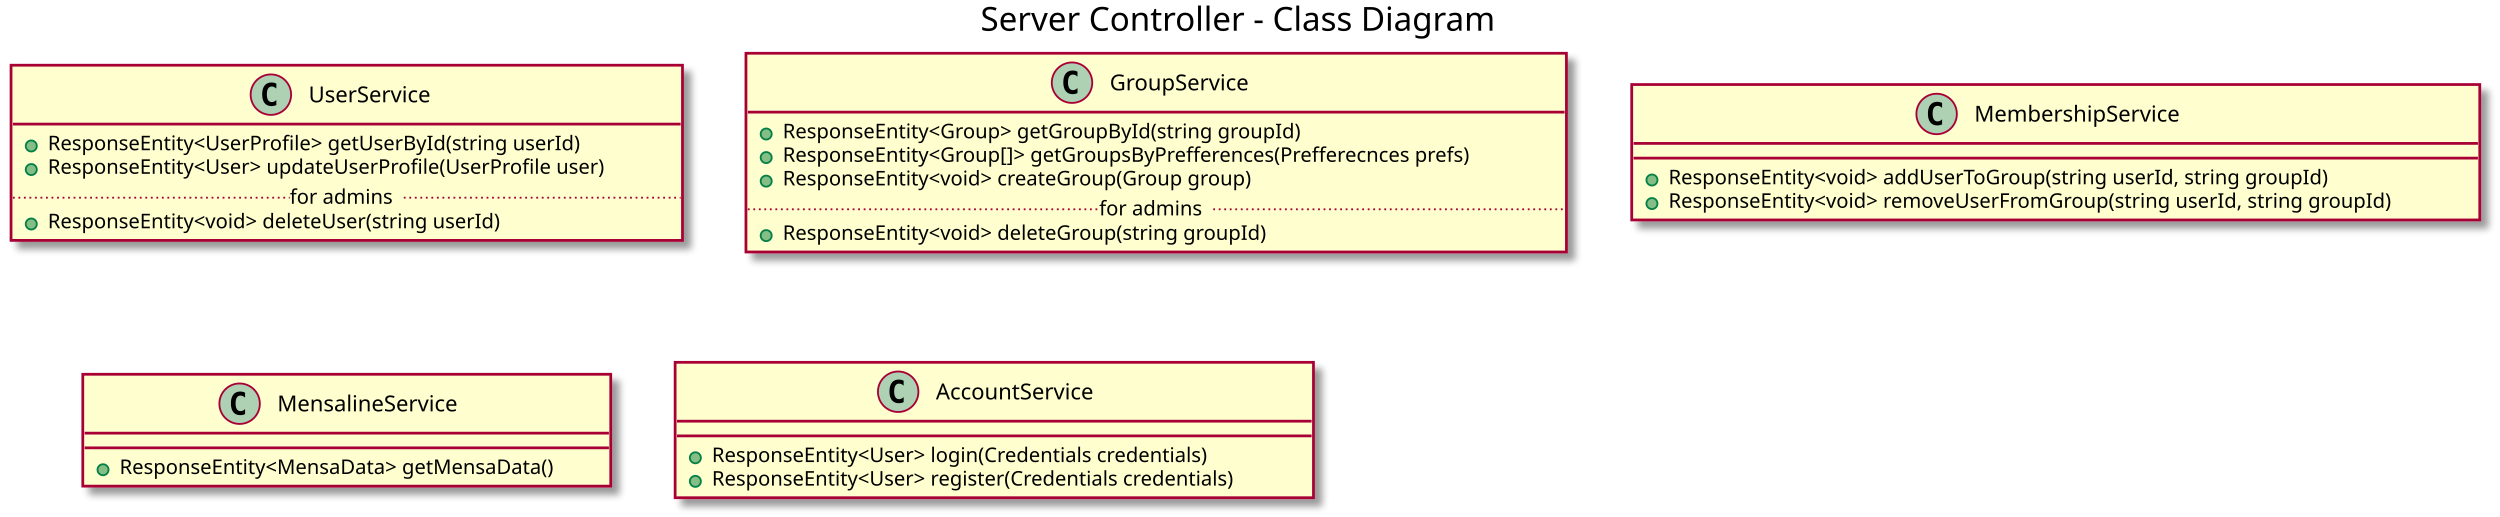
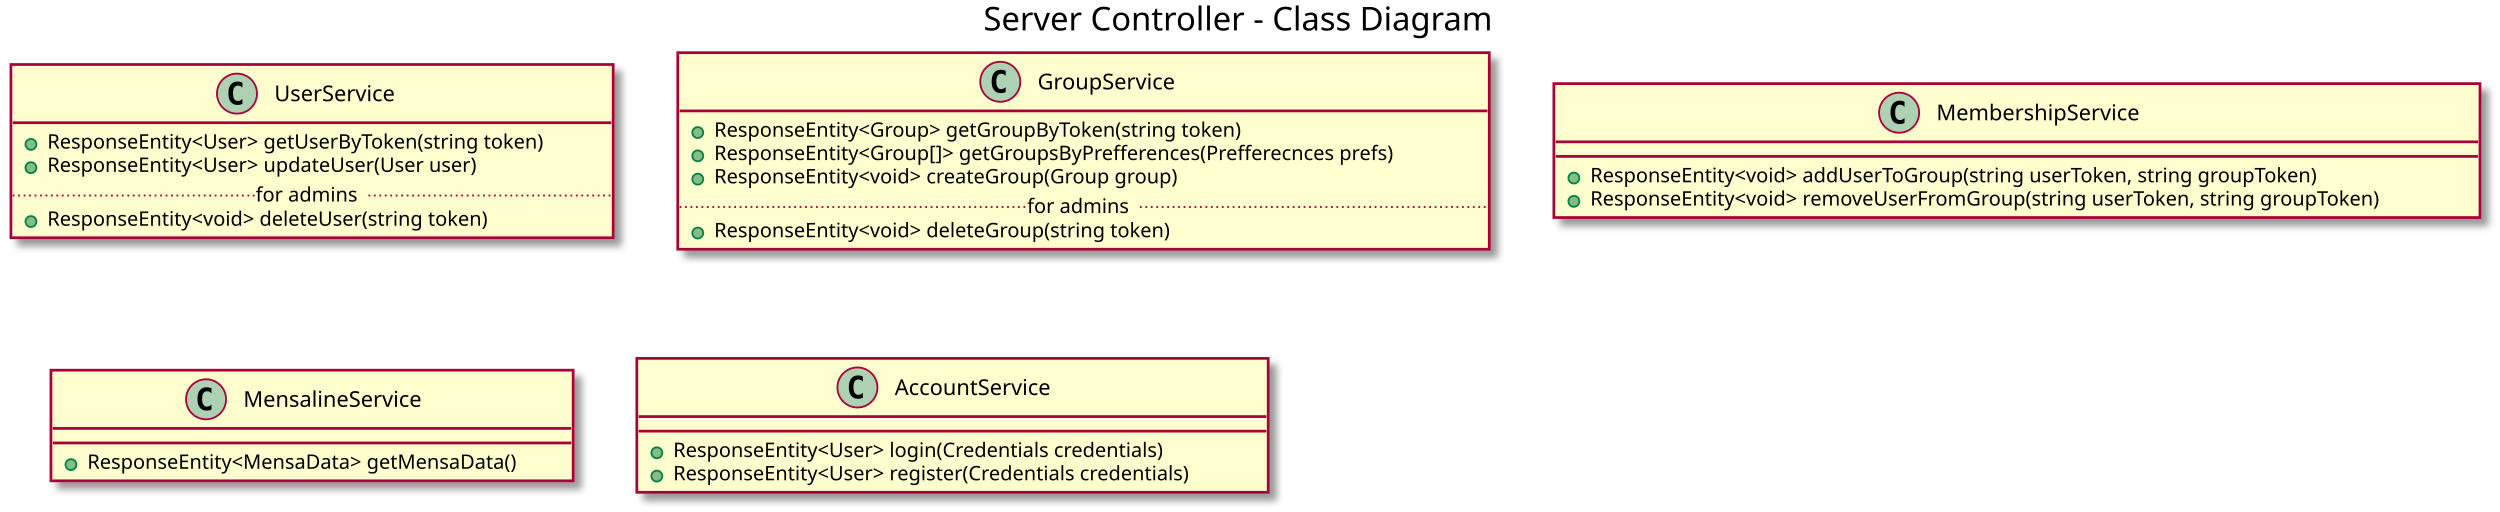
- <svg xmlns="http://www.w3.org/2000/svg" contentScriptType="application/ecmascript" contentStyleType="text/css" height="281px" preserveAspectRatio="none" style="width:1359px;height:281px;" version="1.1" viewBox="0 0 1359 281" width="1359px" zoomAndPan="magnify">
+ <svg xmlns="http://www.w3.org/2000/svg" contentScriptType="application/ecmascript" contentStyleType="text/css" height="281px" preserveAspectRatio="none" style="width:1374px;height:281px;" version="1.1" viewBox="0 0 1374 281" width="1374px" zoomAndPan="magnify">
  <defs>
-     <filter height="300%" id="f117koanh6hu09" width="300%" x="-1" y="-1">
+     <filter height="300%" id="f1hs5lidrti506" width="300%" x="-1" y="-1">
      <feGaussianBlur result="blurOut" stdDeviation="2.0" />
      <feColorMatrix in="blurOut" result="blurOut2" type="matrix" values="0 0 0 0 0 0 0 0 0 0 0 0 0 0 0 0 0 0 .4 0" />
      <feOffset dx="4.0" dy="4.0" in="blurOut2" result="blurOut3" />
      <feBlend in="SourceGraphic" in2="blurOut3" mode="normal" />
    </filter>
  </defs>
  <g>
-     <text fill="#000000" font-family="sans-serif" font-size="18" lengthAdjust="spacingAndGlyphs" textLength="300" x="533" y="16.708">Server Controller - Class Diagram</text>
-     <rect fill="#FEFECE" filter="url(#f117koanh6hu09)" height="95.219" id="UserService" style="stroke: #A80036; stroke-width: 1.5;" width="365" x="6" y="35.453" />
-     <ellipse cx="147.25" cy="51.453" fill="#ADD1B2" rx="11" ry="11" style="stroke: #A80036; stroke-width: 1.0;" />
-     <path d="M150.219,57.094 Q149.641,57.391 149,57.539 Q148.359,57.688 147.656,57.688 Q145.156,57.688 143.836,56.039 Q142.516,54.391 142.516,51.266 Q142.516,48.141 143.836,46.484 Q145.156,44.828 147.656,44.828 Q148.359,44.828 149.008,44.984 Q149.656,45.141 150.219,45.438 L150.219,48.156 Q149.594,47.578 149,47.305 Q148.406,47.031 147.781,47.031 Q146.438,47.031 145.75,48.102 Q145.062,49.172 145.062,51.266 Q145.062,53.359 145.75,54.43 Q146.438,55.5 147.781,55.5 Q148.406,55.5 149,55.227 Q149.594,54.953 150.219,54.375 L150.219,57.094 Z " />
-     <text fill="#000000" font-family="sans-serif" font-size="12" lengthAdjust="spacingAndGlyphs" textLength="74" x="167.75" y="55.607">UserService</text>
-     <line style="stroke: #A80036; stroke-width: 1.5;" x1="7" x2="370" y1="67.453" y2="67.453" />
+     <text fill="#000000" font-family="sans-serif" font-size="18" lengthAdjust="spacingAndGlyphs" textLength="300" x="540.5" y="16.708">Server Controller - Class Diagram</text>
+     <rect fill="#FEFECE" filter="url(#f1hs5lidrti506)" height="95.219" id="UserService" style="stroke: #A80036; stroke-width: 1.5;" width="331" x="6" y="35.453" />
+     <ellipse cx="130.25" cy="51.453" fill="#ADD1B2" rx="11" ry="11" style="stroke: #A80036; stroke-width: 1.0;" />
+     <path d="M133.219,57.094 Q132.641,57.391 132,57.539 Q131.359,57.688 130.656,57.688 Q128.156,57.688 126.836,56.039 Q125.516,54.391 125.516,51.266 Q125.516,48.141 126.836,46.484 Q128.156,44.828 130.656,44.828 Q131.359,44.828 132.008,44.984 Q132.656,45.141 133.219,45.438 L133.219,48.156 Q132.594,47.578 132,47.305 Q131.406,47.031 130.781,47.031 Q129.438,47.031 128.75,48.102 Q128.062,49.172 128.062,51.266 Q128.062,53.359 128.75,54.43 Q129.438,55.5 130.781,55.5 Q131.406,55.5 132,55.227 Q132.594,54.953 133.219,54.375 L133.219,57.094 Z " />
+     <text fill="#000000" font-family="sans-serif" font-size="12" lengthAdjust="spacingAndGlyphs" textLength="74" x="150.75" y="55.607">UserService</text>
+     <line style="stroke: #A80036; stroke-width: 1.5;" x1="7" x2="336" y1="67.453" y2="67.453" />
    <ellipse cx="17" cy="79.356" fill="#84BE84" rx="3" ry="3" style="stroke: #038048; stroke-width: 1.0;" />
-     <text fill="#000000" font-family="sans-serif" font-size="11" lengthAdjust="spacingAndGlyphs" textLength="322" x="26" y="81.664">ResponseEntity&lt;UserProfile&gt; getUserById(string userId)</text>
+     <text fill="#000000" font-family="sans-serif" font-size="11" lengthAdjust="spacingAndGlyphs" textLength="305" x="26" y="81.664">ResponseEntity&lt;User&gt; getUserByToken(string token)</text>
    <ellipse cx="17" cy="92.16" fill="#84BE84" rx="3" ry="3" style="stroke: #038048; stroke-width: 1.0;" />
-     <text fill="#000000" font-family="sans-serif" font-size="11" lengthAdjust="spacingAndGlyphs" textLength="339" x="26" y="94.468">ResponseEntity&lt;User&gt; updateUserProfile(UserProfile user)</text>
+     <text fill="#000000" font-family="sans-serif" font-size="11" lengthAdjust="spacingAndGlyphs" textLength="267" x="26" y="94.468">ResponseEntity&lt;User&gt; updateUser(User user)</text>
    <ellipse cx="17" cy="121.769" fill="#84BE84" rx="3" ry="3" style="stroke: #038048; stroke-width: 1.0;" />
-     <text fill="#000000" font-family="sans-serif" font-size="11" lengthAdjust="spacingAndGlyphs" textLength="275" x="26" y="124.078">ResponseEntity&lt;void&gt; deleteUser(string userId)</text>
-     <line style="stroke: #A80036; stroke-width: 1.0; stroke-dasharray: 1.0,2.0;" x1="7" x2="157.5" y1="107.465" y2="107.465" />
-     <text fill="#000000" font-family="sans-serif" font-size="11" lengthAdjust="spacingAndGlyphs" textLength="62" x="157.5" y="110.773">for admins</text>
-     <line style="stroke: #A80036; stroke-width: 1.0; stroke-dasharray: 1.0,2.0;" x1="219.5" x2="370" y1="107.465" y2="107.465" />
-     <rect fill="#FEFECE" filter="url(#f117koanh6hu09)" height="108.023" id="GroupService" style="stroke: #A80036; stroke-width: 1.5;" width="446" x="405.5" y="28.953" />
-     <ellipse cx="582.75" cy="44.953" fill="#ADD1B2" rx="11" ry="11" style="stroke: #A80036; stroke-width: 1.0;" />
-     <path d="M585.719,50.594 Q585.141,50.891 584.5,51.039 Q583.859,51.188 583.156,51.188 Q580.656,51.188 579.336,49.539 Q578.016,47.891 578.016,44.766 Q578.016,41.641 579.336,39.984 Q580.656,38.328 583.156,38.328 Q583.859,38.328 584.508,38.484 Q585.156,38.641 585.719,38.938 L585.719,41.656 Q585.094,41.078 584.5,40.805 Q583.906,40.531 583.281,40.531 Q581.938,40.531 581.25,41.602 Q580.562,42.672 580.562,44.766 Q580.562,46.859 581.25,47.93 Q581.938,49 583.281,49 Q583.906,49 584.5,48.727 Q585.094,48.453 585.719,47.875 L585.719,50.594 Z " />
-     <text fill="#000000" font-family="sans-serif" font-size="12" lengthAdjust="spacingAndGlyphs" textLength="83" x="603.25" y="49.107">GroupService</text>
-     <line style="stroke: #A80036; stroke-width: 1.5;" x1="406.5" x2="850.5" y1="60.953" y2="60.953" />
-     <ellipse cx="416.5" cy="72.856" fill="#84BE84" rx="3" ry="3" style="stroke: #038048; stroke-width: 1.0;" />
-     <text fill="#000000" font-family="sans-serif" font-size="11" lengthAdjust="spacingAndGlyphs" textLength="309" x="425.5" y="75.164">ResponseEntity&lt;Group&gt; getGroupById(string groupId)</text>
-     <ellipse cx="416.5" cy="85.66" fill="#84BE84" rx="3" ry="3" style="stroke: #038048; stroke-width: 1.0;" />
-     <text fill="#000000" font-family="sans-serif" font-size="11" lengthAdjust="spacingAndGlyphs" textLength="420" x="425.5" y="87.968">ResponseEntity&lt;Group[]&gt; getGroupsByPrefferences(Prefferecnces prefs)</text>
-     <ellipse cx="416.5" cy="98.465" fill="#84BE84" rx="3" ry="3" style="stroke: #038048; stroke-width: 1.0;" />
-     <text fill="#000000" font-family="sans-serif" font-size="11" lengthAdjust="spacingAndGlyphs" textLength="283" x="425.5" y="100.773">ResponseEntity&lt;void&gt; createGroup(Group group)</text>
-     <ellipse cx="416.5" cy="128.074" fill="#84BE84" rx="3" ry="3" style="stroke: #038048; stroke-width: 1.0;" />
-     <text fill="#000000" font-family="sans-serif" font-size="11" lengthAdjust="spacingAndGlyphs" textLength="290" x="425.5" y="130.382">ResponseEntity&lt;void&gt; deleteGroup(string groupId)</text>
-     <line style="stroke: #A80036; stroke-width: 1.0; stroke-dasharray: 1.0,2.0;" x1="406.5" x2="597.5" y1="113.769" y2="113.769" />
-     <text fill="#000000" font-family="sans-serif" font-size="11" lengthAdjust="spacingAndGlyphs" textLength="62" x="597.5" y="117.078">for admins</text>
-     <line style="stroke: #A80036; stroke-width: 1.0; stroke-dasharray: 1.0,2.0;" x1="659.5" x2="850.5" y1="113.769" y2="113.769" />
-     <rect fill="#FEFECE" filter="url(#f117koanh6hu09)" height="73.609" id="MembershipService" style="stroke: #A80036; stroke-width: 1.5;" width="461" x="887" y="45.953" />
-     <ellipse cx="1052.75" cy="61.953" fill="#ADD1B2" rx="11" ry="11" style="stroke: #A80036; stroke-width: 1.0;" />
-     <path d="M1055.719,67.594 Q1055.141,67.891 1054.5,68.039 Q1053.859,68.188 1053.156,68.188 Q1050.656,68.188 1049.336,66.539 Q1048.016,64.891 1048.016,61.766 Q1048.016,58.641 1049.336,56.984 Q1050.656,55.328 1053.156,55.328 Q1053.859,55.328 1054.508,55.484 Q1055.156,55.641 1055.719,55.938 L1055.719,58.656 Q1055.094,58.078 1054.5,57.805 Q1053.906,57.531 1053.281,57.531 Q1051.938,57.531 1051.25,58.602 Q1050.562,59.672 1050.562,61.766 Q1050.562,63.859 1051.25,64.93 Q1051.938,66 1053.281,66 Q1053.906,66 1054.5,65.727 Q1055.094,65.453 1055.719,64.875 L1055.719,67.594 Z " />
-     <text fill="#000000" font-family="sans-serif" font-size="12" lengthAdjust="spacingAndGlyphs" textLength="121" x="1073.25" y="66.107">MembershipService</text>
-     <line style="stroke: #A80036; stroke-width: 1.5;" x1="888" x2="1347" y1="77.953" y2="77.953" />
-     <line style="stroke: #A80036; stroke-width: 1.5;" x1="888" x2="1347" y1="85.953" y2="85.953" />
-     <ellipse cx="898" cy="97.856" fill="#84BE84" rx="3" ry="3" style="stroke: #038048; stroke-width: 1.0;" />
-     <text fill="#000000" font-family="sans-serif" font-size="11" lengthAdjust="spacingAndGlyphs" textLength="398" x="907" y="100.164">ResponseEntity&lt;void&gt; addUserToGroup(string userId, string groupId)</text>
-     <ellipse cx="898" cy="110.66" fill="#84BE84" rx="3" ry="3" style="stroke: #038048; stroke-width: 1.0;" />
-     <text fill="#000000" font-family="sans-serif" font-size="11" lengthAdjust="spacingAndGlyphs" textLength="435" x="907" y="112.968">ResponseEntity&lt;void&gt; removeUserFromGroup(string userId, string groupId)</text>
-     <rect fill="#FEFECE" filter="url(#f117koanh6hu09)" height="60.805" id="MensalineService" style="stroke: #A80036; stroke-width: 1.5;" width="287" x="45" y="203.453" />
-     <ellipse cx="130.25" cy="219.453" fill="#ADD1B2" rx="11" ry="11" style="stroke: #A80036; stroke-width: 1.0;" />
-     <path d="M133.219,225.094 Q132.641,225.391 132,225.539 Q131.359,225.688 130.656,225.688 Q128.156,225.688 126.836,224.039 Q125.516,222.391 125.516,219.266 Q125.516,216.141 126.836,214.484 Q128.156,212.828 130.656,212.828 Q131.359,212.828 132.008,212.984 Q132.656,213.141 133.219,213.438 L133.219,216.156 Q132.594,215.578 132,215.305 Q131.406,215.031 130.781,215.031 Q129.438,215.031 128.75,216.102 Q128.062,217.172 128.062,219.266 Q128.062,221.359 128.75,222.43 Q129.438,223.5 130.781,223.5 Q131.406,223.5 132,223.227 Q132.594,222.953 133.219,222.375 L133.219,225.094 Z " />
-     <text fill="#000000" font-family="sans-serif" font-size="12" lengthAdjust="spacingAndGlyphs" textLength="108" x="150.75" y="223.607">MensalineService</text>
-     <line style="stroke: #A80036; stroke-width: 1.5;" x1="46" x2="331" y1="235.453" y2="235.453" />
-     <line style="stroke: #A80036; stroke-width: 1.5;" x1="46" x2="331" y1="243.453" y2="243.453" />
-     <ellipse cx="56" cy="255.356" fill="#84BE84" rx="3" ry="3" style="stroke: #038048; stroke-width: 1.0;" />
-     <text fill="#000000" font-family="sans-serif" font-size="11" lengthAdjust="spacingAndGlyphs" textLength="261" x="65" y="257.664">ResponseEntity&lt;MensaData&gt; getMensaData()</text>
-     <rect fill="#FEFECE" filter="url(#f117koanh6hu09)" height="73.609" id="AccountService" style="stroke: #A80036; stroke-width: 1.5;" width="347" x="367" y="196.953" />
-     <ellipse cx="488.25" cy="212.953" fill="#ADD1B2" rx="11" ry="11" style="stroke: #A80036; stroke-width: 1.0;" />
-     <path d="M491.219,218.594 Q490.641,218.891 490,219.039 Q489.359,219.188 488.656,219.188 Q486.156,219.188 484.836,217.539 Q483.516,215.891 483.516,212.766 Q483.516,209.641 484.836,207.984 Q486.156,206.328 488.656,206.328 Q489.359,206.328 490.008,206.484 Q490.656,206.641 491.219,206.938 L491.219,209.656 Q490.594,209.078 490,208.805 Q489.406,208.531 488.781,208.531 Q487.438,208.531 486.75,209.602 Q486.062,210.672 486.062,212.766 Q486.062,214.859 486.75,215.93 Q487.438,217 488.781,217 Q489.406,217 490,216.727 Q490.594,216.453 491.219,215.875 L491.219,218.594 Z " />
-     <text fill="#000000" font-family="sans-serif" font-size="12" lengthAdjust="spacingAndGlyphs" textLength="96" x="508.75" y="217.107">AccountService</text>
-     <line style="stroke: #A80036; stroke-width: 1.5;" x1="368" x2="713" y1="228.953" y2="228.953" />
-     <line style="stroke: #A80036; stroke-width: 1.5;" x1="368" x2="713" y1="236.953" y2="236.953" />
-     <ellipse cx="378" cy="248.856" fill="#84BE84" rx="3" ry="3" style="stroke: #038048; stroke-width: 1.0;" />
-     <text fill="#000000" font-family="sans-serif" font-size="11" lengthAdjust="spacingAndGlyphs" textLength="303" x="387" y="251.164">ResponseEntity&lt;User&gt; login(Credentials credentials)</text>
-     <ellipse cx="378" cy="261.66" fill="#84BE84" rx="3" ry="3" style="stroke: #038048; stroke-width: 1.0;" />
-     <text fill="#000000" font-family="sans-serif" font-size="11" lengthAdjust="spacingAndGlyphs" textLength="321" x="387" y="263.968">ResponseEntity&lt;User&gt; register(Credentials credentials)</text>
+     <text fill="#000000" font-family="sans-serif" font-size="11" lengthAdjust="spacingAndGlyphs" textLength="270" x="26" y="124.078">ResponseEntity&lt;void&gt; deleteUser(string token)</text>
+     <line style="stroke: #A80036; stroke-width: 1.0; stroke-dasharray: 1.0,2.0;" x1="7" x2="140.5" y1="107.465" y2="107.465" />
+     <text fill="#000000" font-family="sans-serif" font-size="11" lengthAdjust="spacingAndGlyphs" textLength="62" x="140.5" y="110.773">for admins</text>
+     <line style="stroke: #A80036; stroke-width: 1.0; stroke-dasharray: 1.0,2.0;" x1="202.5" x2="336" y1="107.465" y2="107.465" />
+     <rect fill="#FEFECE" filter="url(#f1hs5lidrti506)" height="108.023" id="GroupService" style="stroke: #A80036; stroke-width: 1.5;" width="446" x="372.5" y="28.953" />
+     <ellipse cx="549.75" cy="44.953" fill="#ADD1B2" rx="11" ry="11" style="stroke: #A80036; stroke-width: 1.0;" />
+     <path d="M552.719,50.594 Q552.141,50.891 551.5,51.039 Q550.859,51.188 550.156,51.188 Q547.656,51.188 546.336,49.539 Q545.016,47.891 545.016,44.766 Q545.016,41.641 546.336,39.984 Q547.656,38.328 550.156,38.328 Q550.859,38.328 551.508,38.484 Q552.156,38.641 552.719,38.938 L552.719,41.656 Q552.094,41.078 551.5,40.805 Q550.906,40.531 550.281,40.531 Q548.938,40.531 548.25,41.602 Q547.562,42.672 547.562,44.766 Q547.562,46.859 548.25,47.93 Q548.938,49 550.281,49 Q550.906,49 551.5,48.727 Q552.094,48.453 552.719,47.875 L552.719,50.594 Z " />
+     <text fill="#000000" font-family="sans-serif" font-size="12" lengthAdjust="spacingAndGlyphs" textLength="83" x="570.25" y="49.107">GroupService</text>
+     <line style="stroke: #A80036; stroke-width: 1.5;" x1="373.5" x2="817.5" y1="60.953" y2="60.953" />
+     <ellipse cx="383.5" cy="72.856" fill="#84BE84" rx="3" ry="3" style="stroke: #038048; stroke-width: 1.0;" />
+     <text fill="#000000" font-family="sans-serif" font-size="11" lengthAdjust="spacingAndGlyphs" textLength="321" x="392.5" y="75.164">ResponseEntity&lt;Group&gt; getGroupByToken(string token)</text>
+     <ellipse cx="383.5" cy="85.66" fill="#84BE84" rx="3" ry="3" style="stroke: #038048; stroke-width: 1.0;" />
+     <text fill="#000000" font-family="sans-serif" font-size="11" lengthAdjust="spacingAndGlyphs" textLength="420" x="392.5" y="87.968">ResponseEntity&lt;Group[]&gt; getGroupsByPrefferences(Prefferecnces prefs)</text>
+     <ellipse cx="383.5" cy="98.465" fill="#84BE84" rx="3" ry="3" style="stroke: #038048; stroke-width: 1.0;" />
+     <text fill="#000000" font-family="sans-serif" font-size="11" lengthAdjust="spacingAndGlyphs" textLength="283" x="392.5" y="100.773">ResponseEntity&lt;void&gt; createGroup(Group group)</text>
+     <ellipse cx="383.5" cy="128.074" fill="#84BE84" rx="3" ry="3" style="stroke: #038048; stroke-width: 1.0;" />
+     <text fill="#000000" font-family="sans-serif" font-size="11" lengthAdjust="spacingAndGlyphs" textLength="278" x="392.5" y="130.382">ResponseEntity&lt;void&gt; deleteGroup(string token)</text>
+     <line style="stroke: #A80036; stroke-width: 1.0; stroke-dasharray: 1.0,2.0;" x1="373.5" x2="564.5" y1="113.769" y2="113.769" />
+     <text fill="#000000" font-family="sans-serif" font-size="11" lengthAdjust="spacingAndGlyphs" textLength="62" x="564.5" y="117.078">for admins</text>
+     <line style="stroke: #A80036; stroke-width: 1.0; stroke-dasharray: 1.0,2.0;" x1="626.5" x2="817.5" y1="113.769" y2="113.769" />
+     <rect fill="#FEFECE" filter="url(#f1hs5lidrti506)" height="73.609" id="MembershipService" style="stroke: #A80036; stroke-width: 1.5;" width="509" x="854" y="45.953" />
+     <ellipse cx="1043.75" cy="61.953" fill="#ADD1B2" rx="11" ry="11" style="stroke: #A80036; stroke-width: 1.0;" />
+     <path d="M1046.719,67.594 Q1046.141,67.891 1045.5,68.039 Q1044.859,68.188 1044.156,68.188 Q1041.656,68.188 1040.336,66.539 Q1039.016,64.891 1039.016,61.766 Q1039.016,58.641 1040.336,56.984 Q1041.656,55.328 1044.156,55.328 Q1044.859,55.328 1045.508,55.484 Q1046.156,55.641 1046.719,55.938 L1046.719,58.656 Q1046.094,58.078 1045.5,57.805 Q1044.906,57.531 1044.281,57.531 Q1042.938,57.531 1042.25,58.602 Q1041.562,59.672 1041.562,61.766 Q1041.562,63.859 1042.25,64.93 Q1042.938,66 1044.281,66 Q1044.906,66 1045.5,65.727 Q1046.094,65.453 1046.719,64.875 L1046.719,67.594 Z " />
+     <text fill="#000000" font-family="sans-serif" font-size="12" lengthAdjust="spacingAndGlyphs" textLength="121" x="1064.25" y="66.107">MembershipService</text>
+     <line style="stroke: #A80036; stroke-width: 1.5;" x1="855" x2="1362" y1="77.953" y2="77.953" />
+     <line style="stroke: #A80036; stroke-width: 1.5;" x1="855" x2="1362" y1="85.953" y2="85.953" />
+     <ellipse cx="865" cy="97.856" fill="#84BE84" rx="3" ry="3" style="stroke: #038048; stroke-width: 1.0;" />
+     <text fill="#000000" font-family="sans-serif" font-size="11" lengthAdjust="spacingAndGlyphs" textLength="446" x="874" y="100.164">ResponseEntity&lt;void&gt; addUserToGroup(string userToken, string groupToken)</text>
+     <ellipse cx="865" cy="110.66" fill="#84BE84" rx="3" ry="3" style="stroke: #038048; stroke-width: 1.0;" />
+     <text fill="#000000" font-family="sans-serif" font-size="11" lengthAdjust="spacingAndGlyphs" textLength="483" x="874" y="112.968">ResponseEntity&lt;void&gt; removeUserFromGroup(string userToken, string groupToken)</text>
+     <rect fill="#FEFECE" filter="url(#f1hs5lidrti506)" height="60.805" id="MensalineService" style="stroke: #A80036; stroke-width: 1.5;" width="287" x="28" y="203.453" />
+     <ellipse cx="113.25" cy="219.453" fill="#ADD1B2" rx="11" ry="11" style="stroke: #A80036; stroke-width: 1.0;" />
+     <path d="M116.219,225.094 Q115.641,225.391 115,225.539 Q114.359,225.688 113.656,225.688 Q111.156,225.688 109.836,224.039 Q108.516,222.391 108.516,219.266 Q108.516,216.141 109.836,214.484 Q111.156,212.828 113.656,212.828 Q114.359,212.828 115.008,212.984 Q115.656,213.141 116.219,213.438 L116.219,216.156 Q115.594,215.578 115,215.305 Q114.406,215.031 113.781,215.031 Q112.438,215.031 111.75,216.102 Q111.062,217.172 111.062,219.266 Q111.062,221.359 111.75,222.43 Q112.438,223.5 113.781,223.5 Q114.406,223.5 115,223.227 Q115.594,222.953 116.219,222.375 L116.219,225.094 Z " />
+     <text fill="#000000" font-family="sans-serif" font-size="12" lengthAdjust="spacingAndGlyphs" textLength="108" x="133.75" y="223.607">MensalineService</text>
+     <line style="stroke: #A80036; stroke-width: 1.5;" x1="29" x2="314" y1="235.453" y2="235.453" />
+     <line style="stroke: #A80036; stroke-width: 1.5;" x1="29" x2="314" y1="243.453" y2="243.453" />
+     <ellipse cx="39" cy="255.356" fill="#84BE84" rx="3" ry="3" style="stroke: #038048; stroke-width: 1.0;" />
+     <text fill="#000000" font-family="sans-serif" font-size="11" lengthAdjust="spacingAndGlyphs" textLength="261" x="48" y="257.664">ResponseEntity&lt;MensaData&gt; getMensaData()</text>
+     <rect fill="#FEFECE" filter="url(#f1hs5lidrti506)" height="73.609" id="AccountService" style="stroke: #A80036; stroke-width: 1.5;" width="347" x="350" y="196.953" />
+     <ellipse cx="471.25" cy="212.953" fill="#ADD1B2" rx="11" ry="11" style="stroke: #A80036; stroke-width: 1.0;" />
+     <path d="M474.219,218.594 Q473.641,218.891 473,219.039 Q472.359,219.188 471.656,219.188 Q469.156,219.188 467.836,217.539 Q466.516,215.891 466.516,212.766 Q466.516,209.641 467.836,207.984 Q469.156,206.328 471.656,206.328 Q472.359,206.328 473.008,206.484 Q473.656,206.641 474.219,206.938 L474.219,209.656 Q473.594,209.078 473,208.805 Q472.406,208.531 471.781,208.531 Q470.438,208.531 469.75,209.602 Q469.062,210.672 469.062,212.766 Q469.062,214.859 469.75,215.93 Q470.438,217 471.781,217 Q472.406,217 473,216.727 Q473.594,216.453 474.219,215.875 L474.219,218.594 Z " />
+     <text fill="#000000" font-family="sans-serif" font-size="12" lengthAdjust="spacingAndGlyphs" textLength="96" x="491.75" y="217.107">AccountService</text>
+     <line style="stroke: #A80036; stroke-width: 1.5;" x1="351" x2="696" y1="228.953" y2="228.953" />
+     <line style="stroke: #A80036; stroke-width: 1.5;" x1="351" x2="696" y1="236.953" y2="236.953" />
+     <ellipse cx="361" cy="248.856" fill="#84BE84" rx="3" ry="3" style="stroke: #038048; stroke-width: 1.0;" />
+     <text fill="#000000" font-family="sans-serif" font-size="11" lengthAdjust="spacingAndGlyphs" textLength="303" x="370" y="251.164">ResponseEntity&lt;User&gt; login(Credentials credentials)</text>
+     <ellipse cx="361" cy="261.66" fill="#84BE84" rx="3" ry="3" style="stroke: #038048; stroke-width: 1.0;" />
+     <text fill="#000000" font-family="sans-serif" font-size="11" lengthAdjust="spacingAndGlyphs" textLength="321" x="370" y="263.968">ResponseEntity&lt;User&gt; register(Credentials credentials)</text>
  </g>
</svg>
